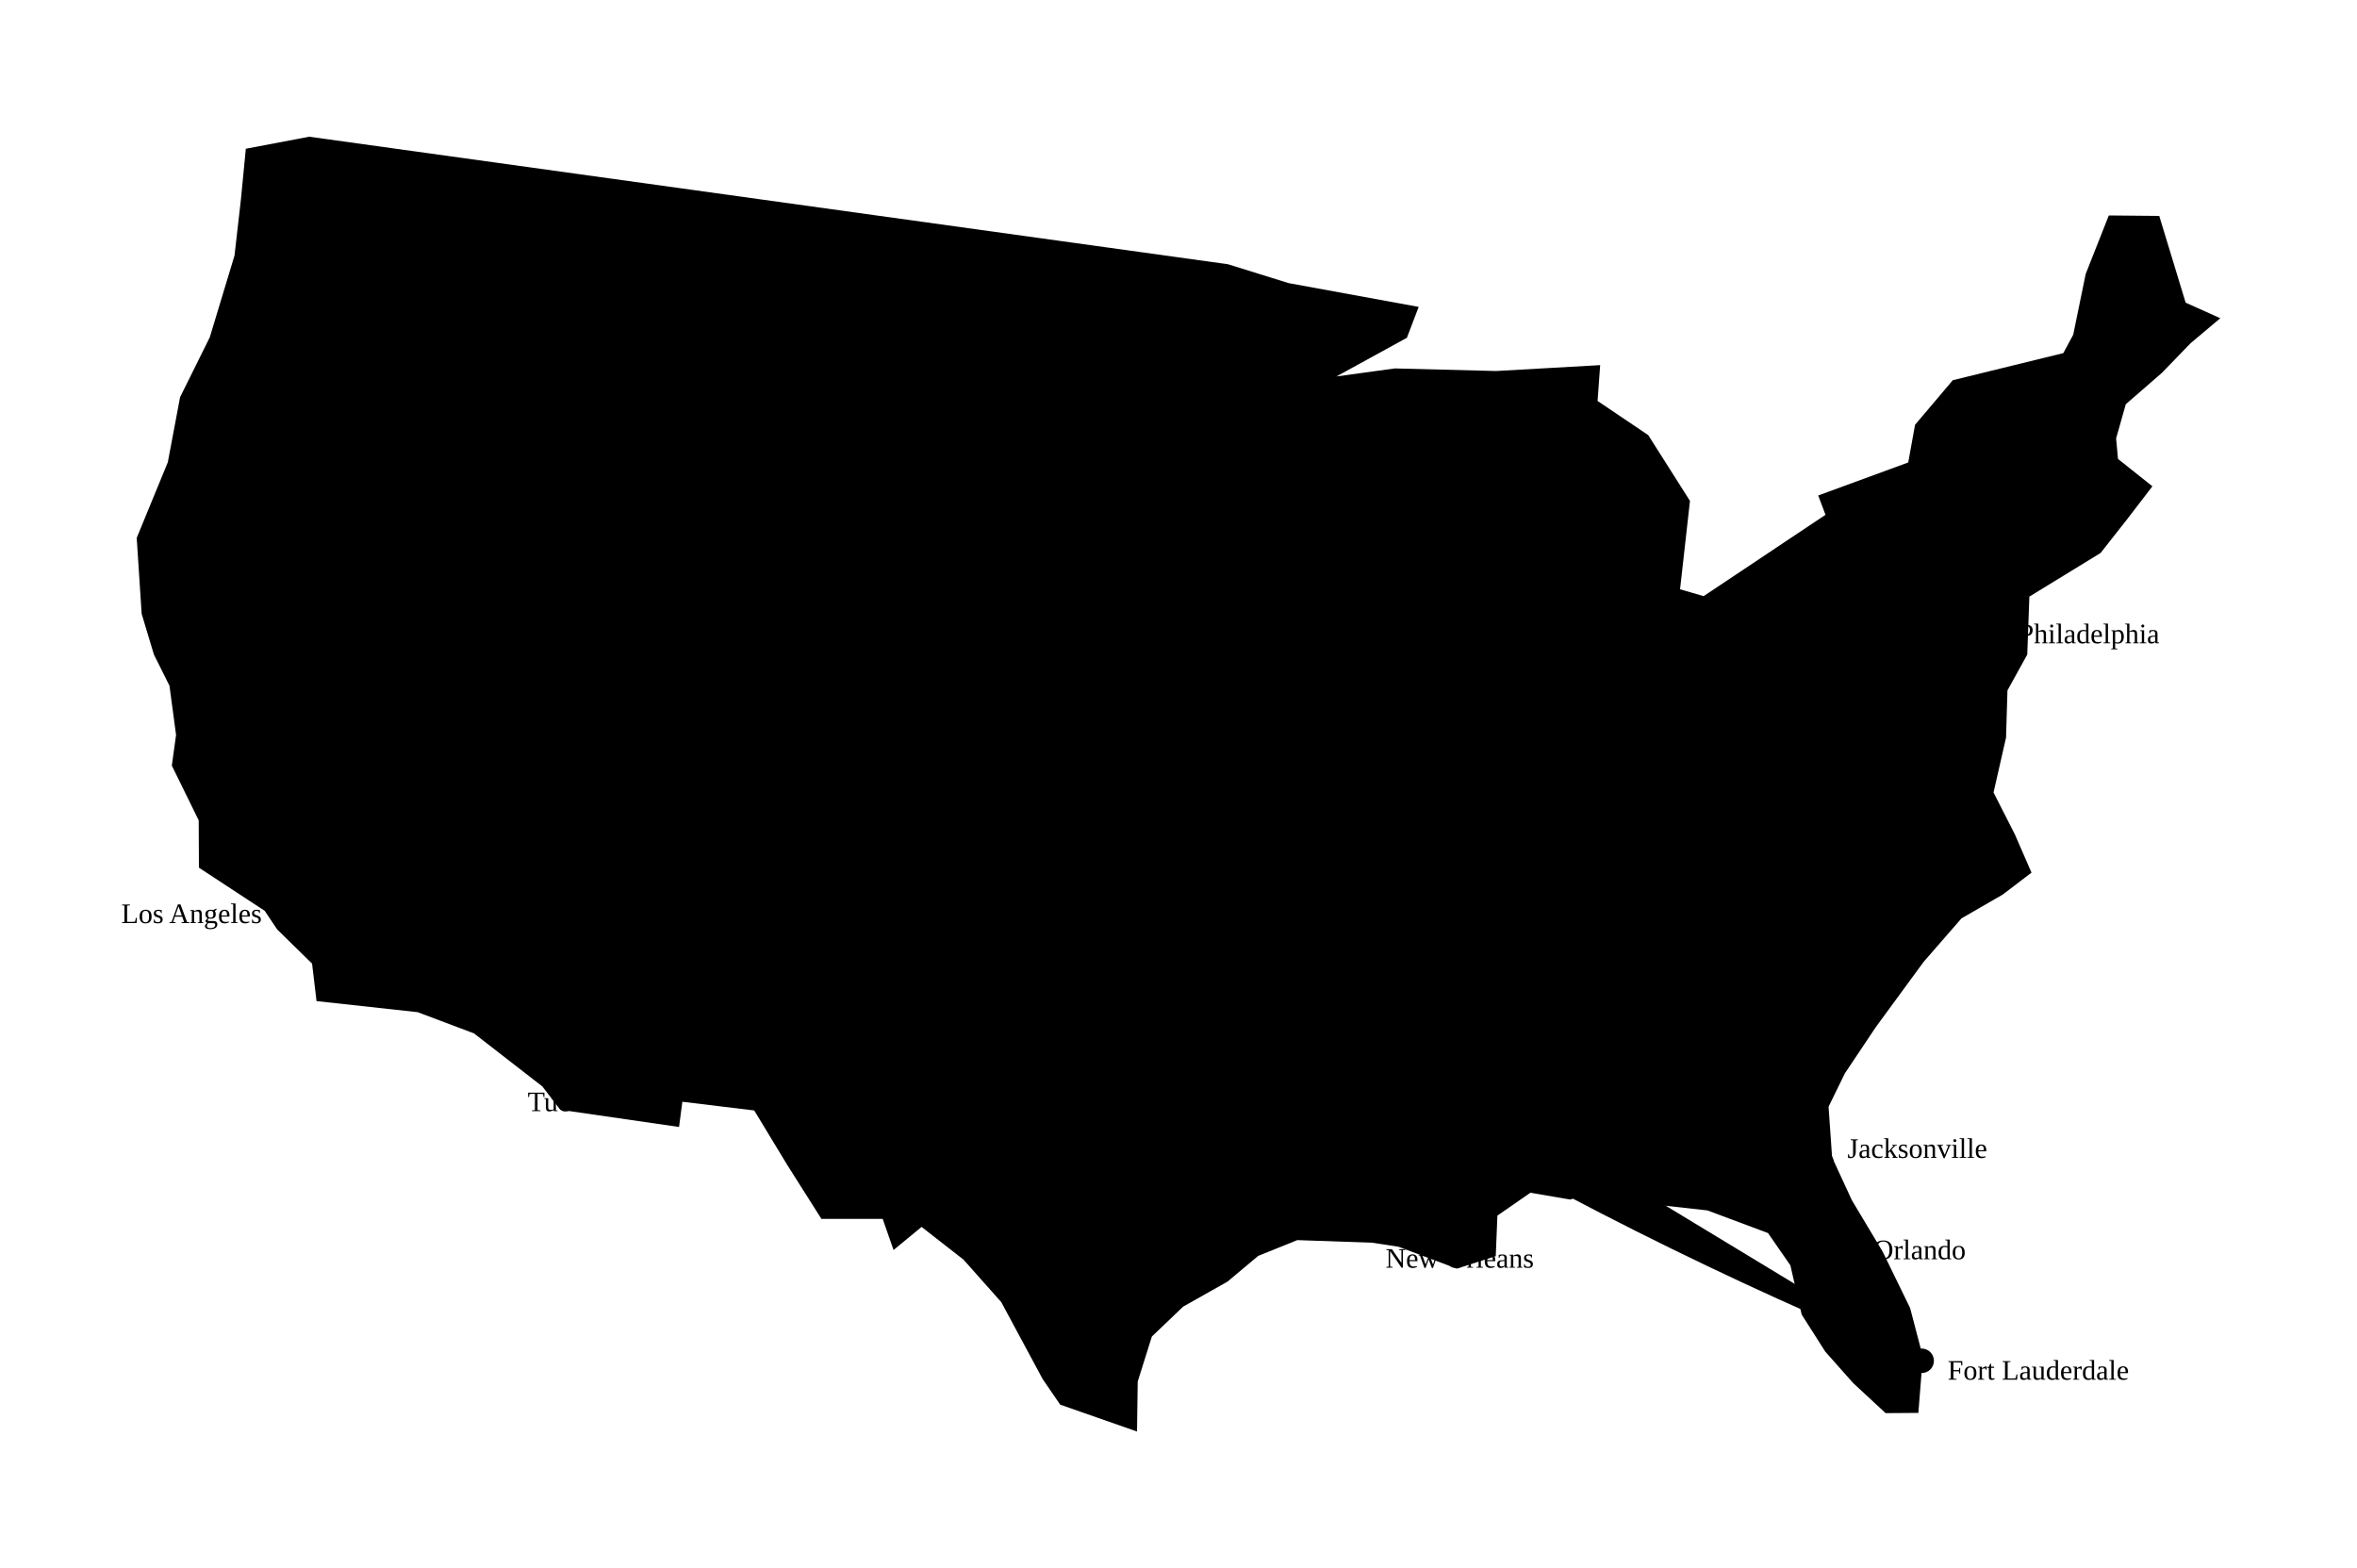
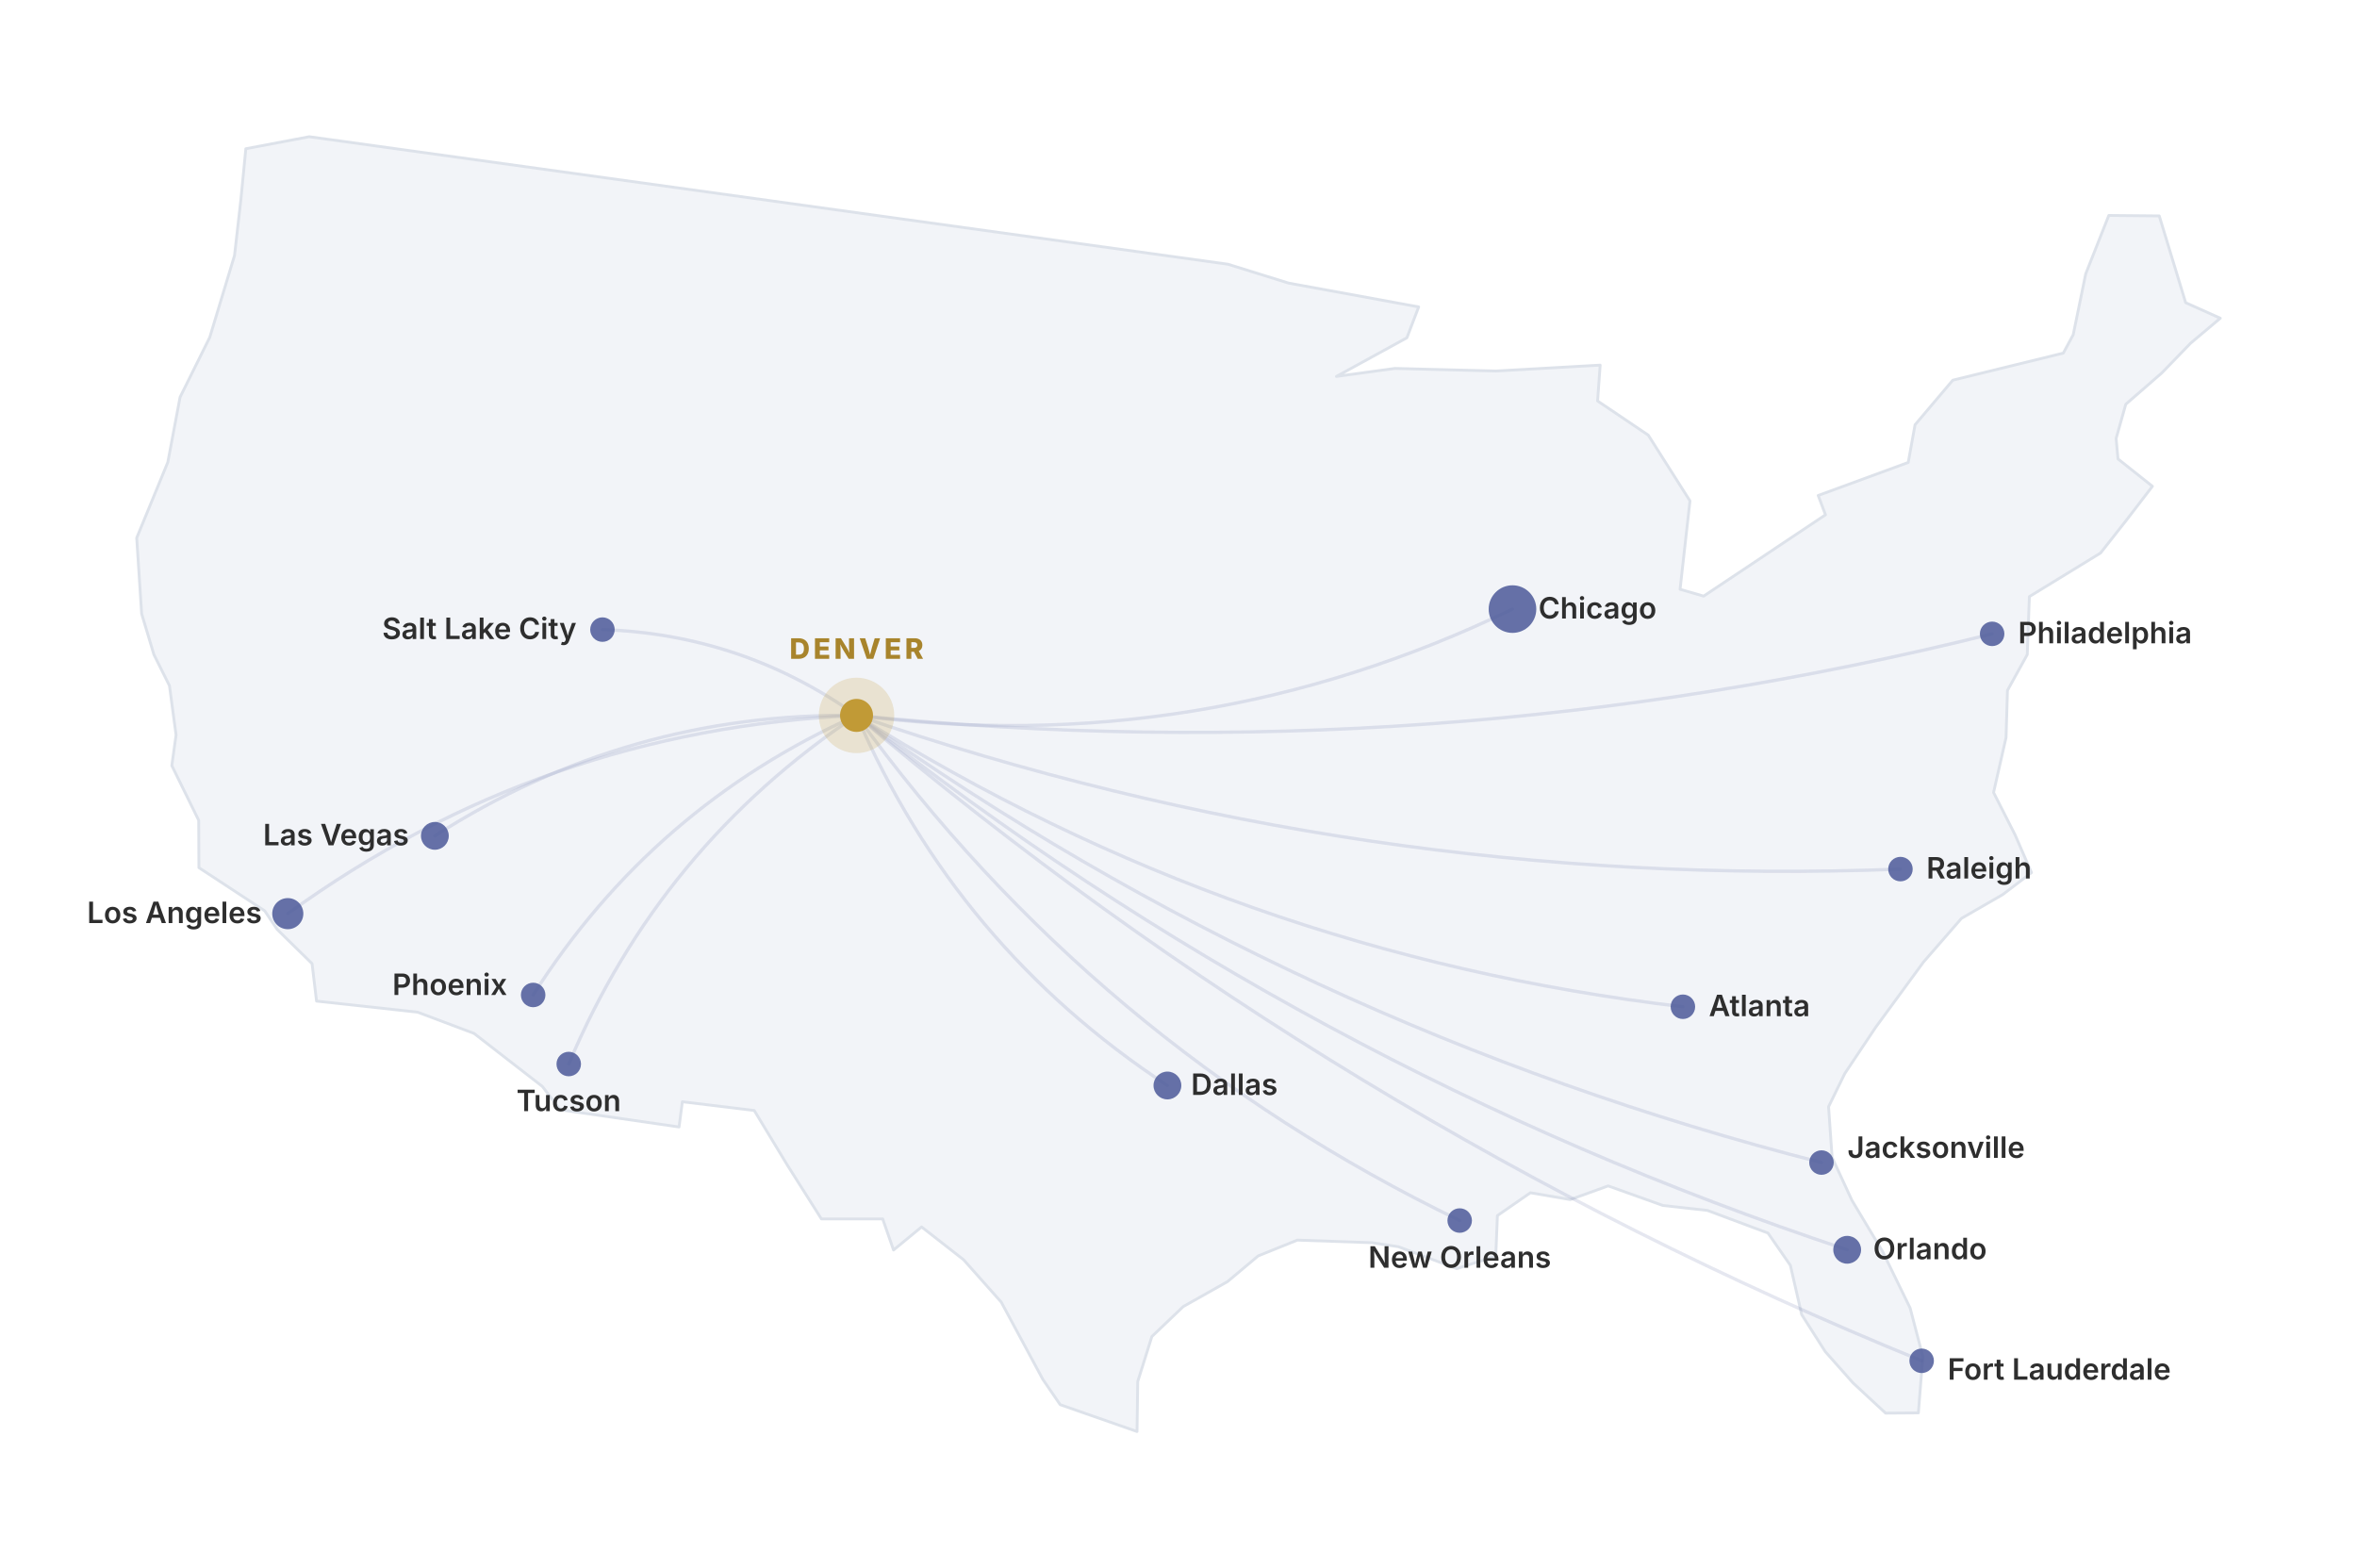
<svg xmlns="http://www.w3.org/2000/svg" viewBox="0 0 1000 665" class="travel-map" role="img" aria-label="Map of the United States showing the 14 metro areas Event Video Pros travelled to for events in 2025, with routes radiating from Denver, Colorado.">
-   <path class="land" d="M104.3,63.1 L102.2,84.7 L99.5,108.4 L89.0,143.1 L76.4,168.5 L71.2,196.1 L58.0,228.2 L60.1,260.4 L65.3,277.7 L71.9,290.9 L74.7,311.8 L72.9,324.8 L84.3,348.0 L84.4,368.1 L112.3,386.4 L117.6,394.3 L132.4,408.8 L134.3,424.7 L177.2,429.4 L201.1,438.4 L230.1,460.9 L237.7,470.8 L288.1,478.1 L289.5,467.4 L320.0,471.1 L334.0,494.2 L348.5,517.1 L374.5,517.1 L379.1,530.3 L391.0,520.5 L408.8,534.4 L424.8,552.4 L442.4,585.1 L449.8,595.9 L482.4,607.3 L482.7,586.1 L488.7,567.0 L502.0,554.3 L520.8,543.7 L533.8,532.8 L550.4,526.1 L582.1,527.2 L593.3,528.9 L618.1,538.2 L634.6,532.9 L635.3,515.7 L649.3,506.0 L666.2,508.9 L682.3,503.1 L705.5,511.4 L724.4,513.5 L750.1,523.1 L759.6,536.8 L764.4,557.7 L774.4,573.4 L786.2,586.7 L800.0,599.5 L813.9,599.4 L815.8,575.5 L810.4,554.9 L798.7,530.9 L785.7,509.2 L777.3,491.0 L775.8,469.5 L782.7,455.4 L795.8,435.8 L816.1,408.1 L832.2,389.6 L849.7,379.5 L861.9,370.2 L854.9,354.1 L845.8,336.2 L851.1,312.9 L851.7,292.9 L860.1,277.7 L861.0,253.1 L891.2,234.6 L902.3,220.5 L913.2,206.3 L898.6,194.7 L897.8,186.0 L901.9,171.5 L917.2,158.2 L929.4,145.6 L942.0,135.0 L927.3,128.4 L916.1,91.6 L894.7,91.4 L884.9,116.2 L879.6,142.0 L875.4,149.8 L828.5,161.3 L812.5,180.2 L809.6,196.2 L771.4,210.2 L774.5,218.4 L722.8,252.9 L712.8,250.0 L717.0,212.5 L699.3,184.6 L677.8,170.1 L678.9,154.9 L634.7,157.4 L591.8,156.3 L567.0,159.7 L596.9,143.3 L601.9,130.2 L546.7,120.1 L521.0,112.1 L131.2,58.0 Z" />
-   <g class="arcs">
+   <style>
+     .travel-map .land{fill:#F2F4F8;stroke:#DDE2EA;stroke-width:1.2;stroke-linejoin:round}
+     .travel-map .arcs path{fill:none;stroke:#4C5A99;stroke-width:1.4;opacity:.38;stroke-linecap:round}
+     .travel-map .dots circle{fill:#4C5A99;opacity:.92}
+     .travel-map .home{fill:#C19A36}
+     .travel-map .home-halo{fill:#C19A36;opacity:.2}
+     .travel-map .home-label{font:800 12px Inter,system-ui,sans-serif;fill:#A8842C;letter-spacing:.12em}
+     .travel-map .labels text{font:600 12.5px Inter,system-ui,sans-serif;fill:#2E2E2E}
+     @media (max-width:640px){
+       .travel-map .labels text{font-size:17px}
+       .travel-map .home-label{font-size:16px}
+     }
+   </style>
+   <path class="land" d="M104.3,63.1 L102.2,84.7 L99.5,108.4 L89.0,143.1 L76.4,168.5 L71.2,196.1 L58.0,228.2 L60.1,260.4 L65.3,277.7 L71.9,290.9 L74.7,311.8 L72.9,324.8 L84.3,348.0 L84.4,368.1 L112.3,386.4 L117.6,394.3 L132.4,408.8 L134.3,424.7 L177.2,429.4 L201.1,438.4 L230.1,460.9 L237.7,470.8 L288.1,478.1 L289.5,467.4 L320.0,471.1 L334.0,494.2 L348.5,517.1 L374.5,517.1 L379.1,530.3 L391.0,520.5 L408.8,534.4 L424.8,552.4 L442.4,585.1 L449.8,595.9 L482.4,607.3 L482.7,586.1 L488.7,567.0 L502.0,554.3 L520.8,543.7 L533.8,532.8 L550.4,526.1 L582.1,527.2 L593.3,528.9 L618.1,538.2 L634.6,532.9 L635.3,515.7 L649.3,506.0 L666.2,508.9 L682.3,503.1 L705.5,511.4 L724.4,513.5 L750.1,523.1 L759.6,536.8 L764.4,557.7 L774.4,573.4 L786.2,586.7 L800.0,599.5 L813.9,599.4 L815.8,575.5 L810.4,554.9 L798.7,530.9 L785.7,509.2 L777.3,491.0 L775.8,469.5 L782.7,455.4 L795.8,435.8 L816.1,408.1 L832.2,389.6 L849.7,379.5 L861.9,370.2 L854.9,354.1 L845.8,336.2 L851.1,312.9 L851.7,292.9 L860.1,277.7 L861.0,253.1 L891.2,234.6 L902.3,220.5 L913.2,206.3 L898.6,194.7 L897.8,186.0 L901.9,171.5 L917.2,158.2 L929.4,145.6 L942.0,135.0 L927.3,128.4 L916.1,91.6 L894.7,91.4 L884.9,116.2 L879.6,142.0 L875.4,149.8 L828.5,161.3 L812.5,180.2 L809.6,196.2 L771.4,210.2 L774.5,218.4 L722.8,252.9 L712.8,250.0 L717.0,212.5 L699.3,184.6 L677.8,170.1 L678.9,154.9 L634.7,157.4 L591.8,156.3 L567.0,159.7 L596.9,143.3 L601.9,130.2 L546.7,120.1 L521.0,112.1 L131.2,58.0 Z" fill="#F2F4F8" stroke="#DDE2EA" stroke-width="1.2" />
+   <g class="arcs" fill="none" stroke="#4C5A99" stroke-width="1.4" opacity="0.38" stroke-linecap="round">
    <path d="M363.4,303.5 Q509.2,322.4 641.7,258.4" />
    <path d="M363.4,303.5 Q230.1,309.4 122.1,387.6" />
    <path d="M363.4,303.5 Q405.8,401.7 495.3,460.5" />
    <path d="M363.4,303.5 Q553.6,453.8 783.7,530.2" />
    <path d="M363.4,303.5 Q266.3,302.2 184.5,354.6" />
    <path d="M363.4,303.5 Q464.4,442.8 619.3,517.8" />
    <path d="M363.4,303.5 Q524.7,404.9 714.0,427.1" />
    <path d="M363.4,303.5 Q607.3,328.1 845.2,268.9" />
    <path d="M363.4,303.5 Q314.9,269.1 255.6,267.1" />
    <path d="M363.4,303.5 Q550.4,436.4 772.8,493.2" />
    <path d="M363.4,303.5 Q567.6,476.3 815.3,577.3" />
    <path d="M363.4,303.5 Q578.7,377.6 806.3,368.7" />
    <path d="M363.4,303.5 Q280.1,359.1 241.3,451.4" />
    <path d="M363.4,303.5 Q277.0,342.2 226.2,422.1" />
  </g>
-   <g class="dots">
+   <g class="dots" fill="#4C5A99" opacity="0.92">
    <circle cx="641.7" cy="258.4" r="10.1" />
    <circle cx="122.1" cy="387.6" r="6.6" />
    <circle cx="495.3" cy="460.5" r="5.9" />
    <circle cx="783.7" cy="530.2" r="5.9" />
    <circle cx="184.5" cy="354.6" r="5.9" />
    <circle cx="619.3" cy="517.8" r="5.2" />
    <circle cx="714.0" cy="427.1" r="5.2" />
    <circle cx="845.2" cy="268.9" r="5.2" />
    <circle cx="255.6" cy="267.1" r="5.2" />
    <circle cx="772.8" cy="493.2" r="5.2" />
    <circle cx="815.3" cy="577.3" r="5.2" />
    <circle cx="806.3" cy="368.7" r="5.2" />
    <circle cx="241.3" cy="451.4" r="5.2" />
    <circle cx="226.2" cy="422.1" r="5.2" />
  </g>
-   <circle class="home-halo" cx="363.4" cy="303.5" r="16" />
-   <circle class="home" cx="363.4" cy="303.5" r="7" />
-   <text class="home-label" x="363.4" y="279.5" text-anchor="middle">DENVER</text>
-   <g class="labels">
+   <circle class="home-halo" cx="363.4" cy="303.5" r="16" fill="#C19A36" opacity="0.2" />
+   <circle class="home" cx="363.4" cy="303.5" r="7" fill="#C19A36" />
+   <text class="home-label" x="363.4" y="279.5" text-anchor="middle" fill="#A8842C" font-family="Inter,system-ui,sans-serif" font-size="12" font-weight="800" letter-spacing="1.4">DENVER</text>
+   <g class="labels" fill="#2E2E2E" font-family="Inter,system-ui,sans-serif" font-size="12.5" font-weight="600">
    <text x="652.7" y="262.4" text-anchor="start">Chicago</text>
    <text x="111.1" y="391.6" text-anchor="end">Los Angeles</text>
    <text x="505.3" y="464.5" text-anchor="start">Dallas</text>
    <text x="794.7" y="534.2" text-anchor="start">Orlando</text>
    <text x="173.5" y="358.6" text-anchor="end">Las Vegas</text>
    <text x="619.3" y="537.8" text-anchor="middle">New Orleans</text>
    <text x="725.0" y="431.1" text-anchor="start">Atlanta</text>
    <text x="856.2" y="272.9" text-anchor="start">Philadelphia</text>
    <text x="244.6" y="271.1" text-anchor="end">Salt Lake City</text>
    <text x="783.8" y="491.2" text-anchor="start">Jacksonville</text>
    <text x="826.3" y="585.3" text-anchor="start">Fort Lauderdale</text>
    <text x="817.3" y="372.7" text-anchor="start">Raleigh</text>
    <text x="241.3" y="471.4" text-anchor="middle">Tucson</text>
    <text x="215.2" y="422.1" text-anchor="end">Phoenix</text>
  </g>
</svg>
